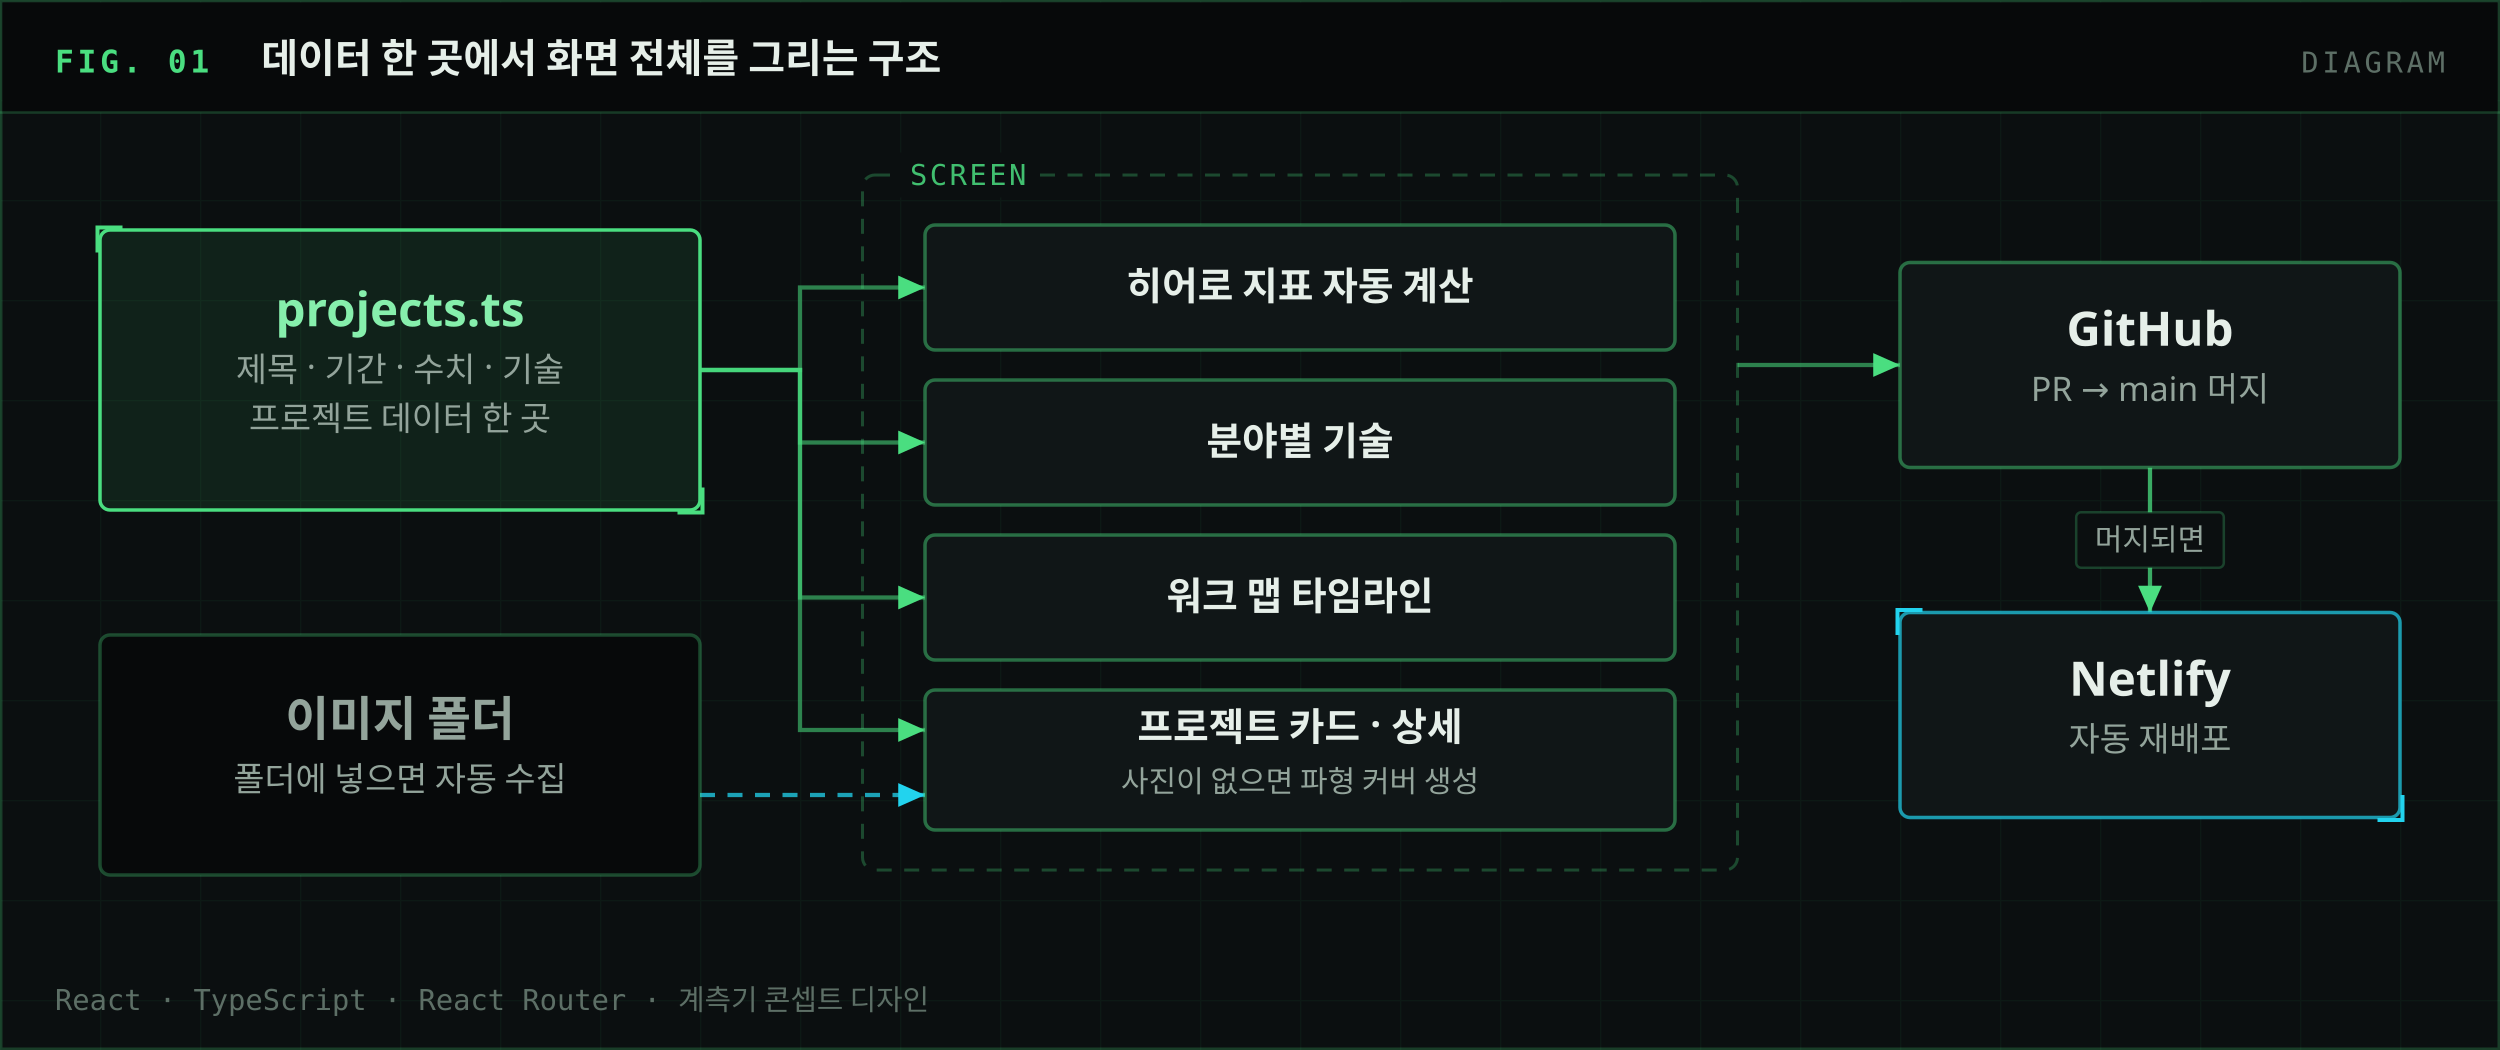
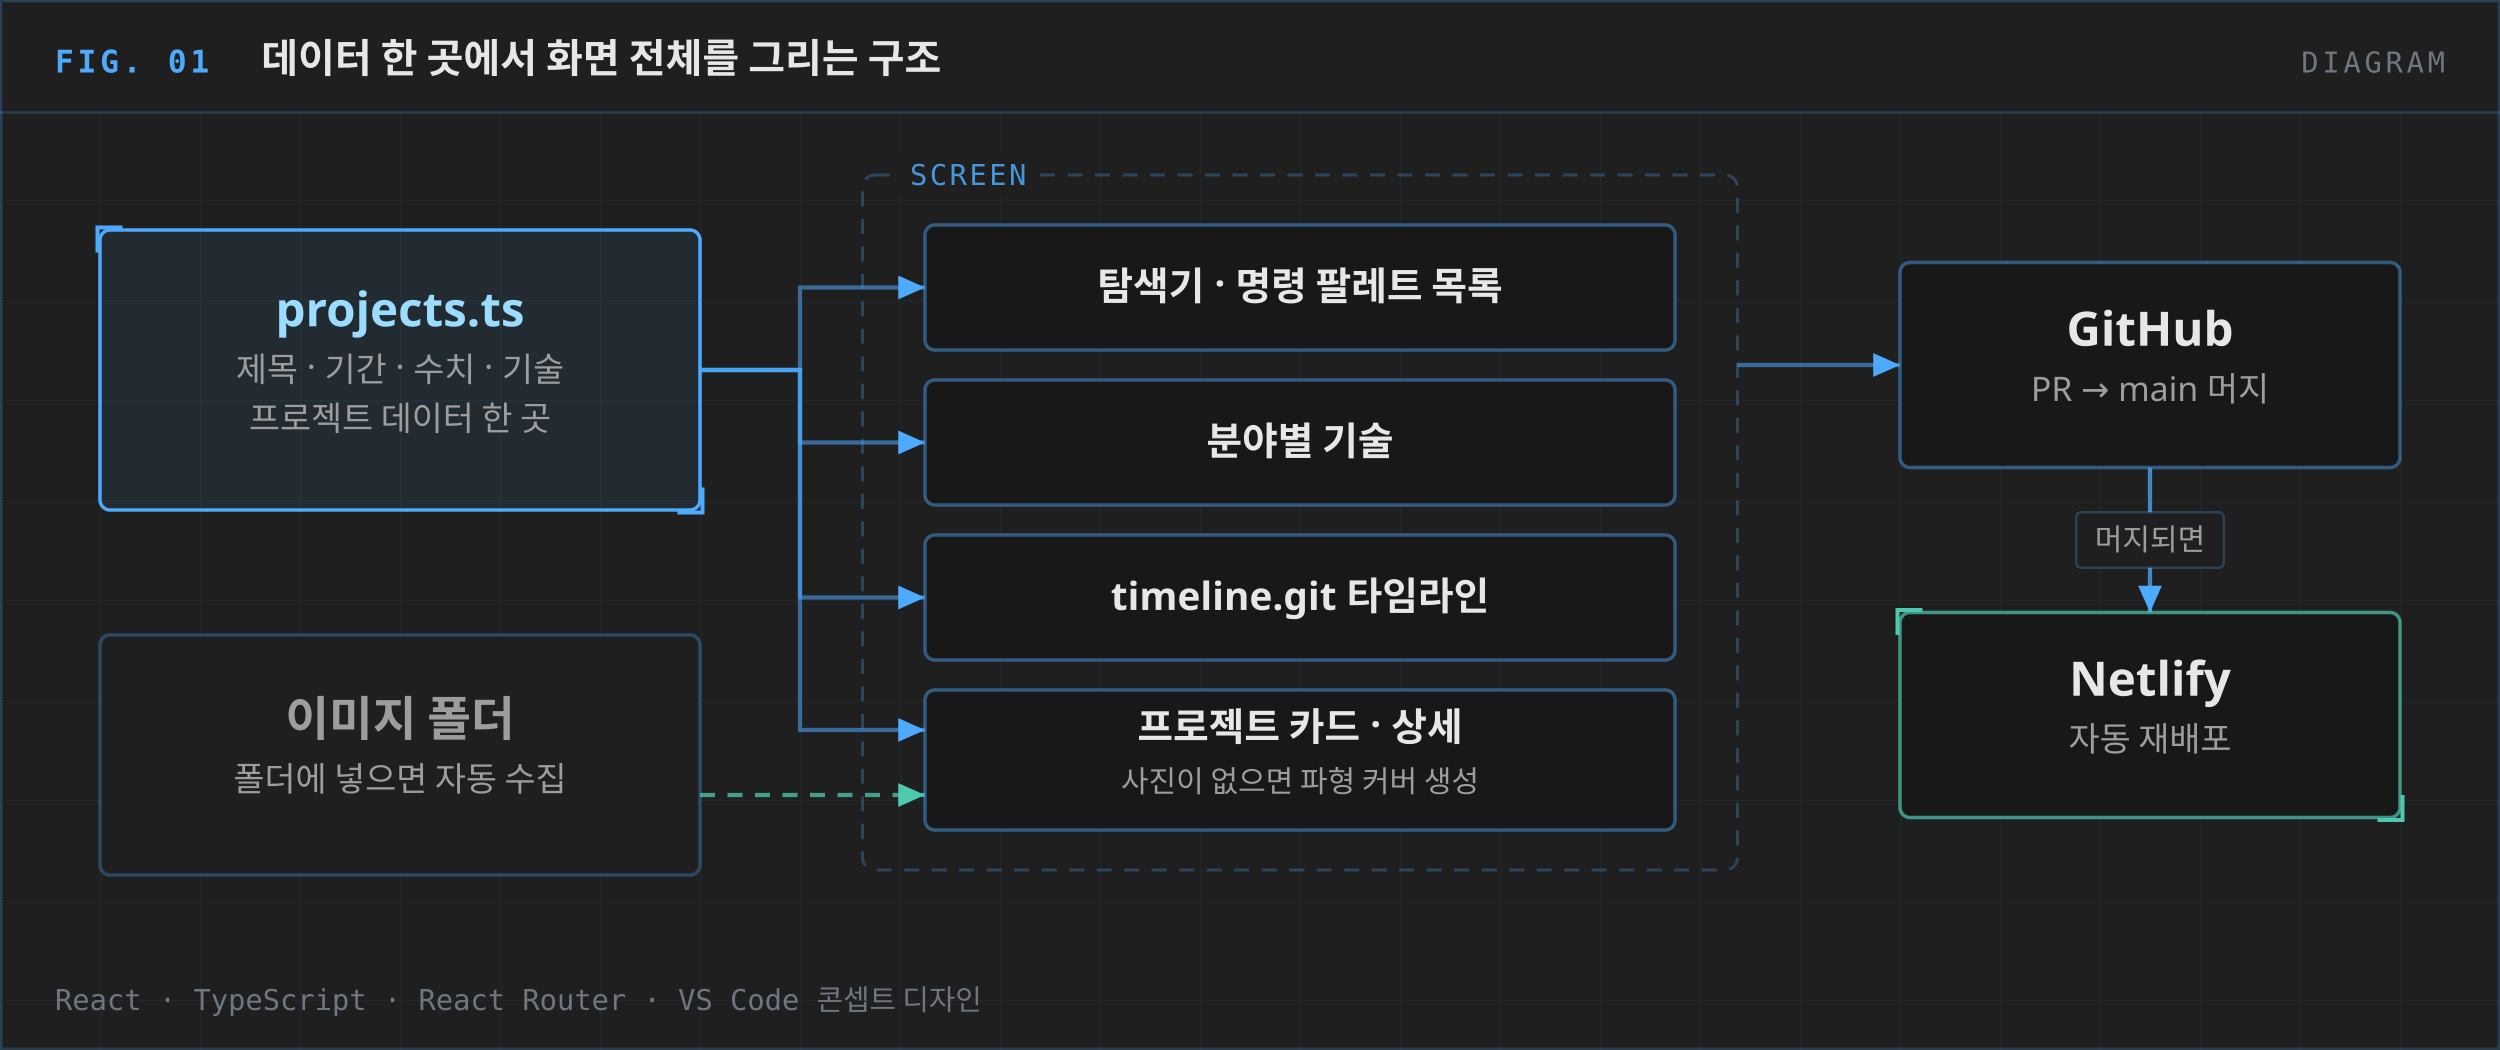
<svg xmlns="http://www.w3.org/2000/svg" width="1000" height="420" viewBox="0 0 1000 420">
  <defs>
    <pattern id="g" width="40" height="40" patternUnits="userSpaceOnUse">
-       <path d="M40 0H0V40" fill="none" stroke="#4ade80" stroke-opacity="0.05" />
+       <path d="M40 0H0V40" fill="none" stroke="#4daafc" stroke-opacity="0.05" />
    </pattern>
    <marker id="ap" viewBox="0 0 10 10" refX="9" refY="5" markerWidth="7" markerHeight="7" orient="auto">
-       <path d="M0,1 L9,5 L0,9 z" fill="#4ade80" />
+       <path d="M0,1 L9,5 L0,9 z" fill="#4daafc" />
    </marker>
    <marker id="aps" viewBox="0 0 10 10" refX="1" refY="5" markerWidth="7" markerHeight="7" orient="auto">
-       <path d="M10,1 L1,5 L10,9 z" fill="#4ade80" />
+       <path d="M10,1 L1,5 L10,9 z" fill="#4daafc" />
    </marker>
    <marker id="ac" viewBox="0 0 10 10" refX="9" refY="5" markerWidth="7" markerHeight="7" orient="auto">
-       <path d="M0,1 L9,5 L0,9 z" fill="#22d3ee" />
+       <path d="M0,1 L9,5 L0,9 z" fill="#4ec9b0" />
    </marker>
    <marker id="acs" viewBox="0 0 10 10" refX="1" refY="5" markerWidth="7" markerHeight="7" orient="auto">
-       <path d="M10,1 L1,5 L10,9 z" fill="#22d3ee" />
+       <path d="M10,1 L1,5 L10,9 z" fill="#4ec9b0" />
    </marker>
    <marker id="aa" viewBox="0 0 10 10" refX="9" refY="5" markerWidth="7" markerHeight="7" orient="auto">
-       <path d="M0,1 L9,5 L0,9 z" fill="#fbbf24" />
+       <path d="M0,1 L9,5 L0,9 z" fill="#e2c08d" />
    </marker>
    <marker id="aas" viewBox="0 0 10 10" refX="1" refY="5" markerWidth="7" markerHeight="7" orient="auto">
-       <path d="M10,1 L1,5 L10,9 z" fill="#fbbf24" />
+       <path d="M10,1 L1,5 L10,9 z" fill="#e2c08d" />
    </marker>
  </defs>
-   <rect width="1000" height="420" fill="#0b0f10" />
+   <rect width="1000" height="420" fill="#1f1f1f" />
  <rect width="1000" height="420" fill="url(#g)" />
-   <rect x="0.5" y="0.5" width="999" height="419" fill="none" stroke="#4ade80" stroke-opacity="0.22" />
-   <rect x="1" y="1" width="998" height="44" fill="#07090a" />
-   <line x1="0" y1="45" x2="1000" y2="45" stroke="#4ade80" stroke-opacity="0.22" />
-   <text x="22" y="29" font-family="'JetBrains Mono', Consolas, 'D2Coding', 'Malgun Gothic', monospace" font-size="12.5" font-weight="700" letter-spacing="1.5" fill="#4ade80">FIG. 01</text>
-   <text x="104.5" y="29" font-family="Pretendard, 'Apple SD Gothic Neo', 'Malgun Gothic', 'Noto Sans KR', sans-serif" font-size="16" font-weight="700" fill="#e6efe9">데이터 한 곳에서 화면 전체를 그리는 구조</text>
-   <text x="978" y="29" text-anchor="end" font-family="'JetBrains Mono', Consolas, 'D2Coding', 'Malgun Gothic', monospace" font-size="11.5" letter-spacing="1.5" fill="#5d6f66">DIAGRAM</text>
-   <rect x="345" y="70" width="350" height="278" rx="5" fill="none" stroke="#4ade80" stroke-opacity="0.28" stroke-width="1.2" stroke-dasharray="6 5" />
-   <rect x="357" y="61" width="55.4" height="18" fill="#0b0f10" />
-   <text x="364" y="74" font-family="'JetBrains Mono', Consolas, 'D2Coding', 'Malgun Gothic', monospace" font-size="11.5" letter-spacing="1" fill="#4ade80" fill-opacity="0.85">SCREEN</text>
-   <path d="M280,148 L320,148 L320,115 L370,115" fill="none" stroke="#4ade80" stroke-opacity="0.55" stroke-width="1.7" marker-end="url(#ap)" />
-   <path d="M280,148 L320,148 L320,239 L370,239" fill="none" stroke="#4ade80" stroke-opacity="0.55" stroke-width="1.7" marker-end="url(#ap)" />
-   <path d="M280,148 L320,148 L320,177 L370,177" fill="none" stroke="#4ade80" stroke-opacity="0.55" stroke-width="1.7" marker-end="url(#ap)" />
-   <path d="M280,148 L320,148 L320,292 L370,292" fill="none" stroke="#4ade80" stroke-opacity="0.55" stroke-width="1.7" marker-end="url(#ap)" />
-   <path d="M280,318 L370,318" fill="none" stroke="#22d3ee" stroke-opacity="0.75" stroke-width="1.7" stroke-dasharray="6 5" marker-end="url(#ac)" />
-   <path d="M860,187 L860,245" fill="none" stroke="#4ade80" stroke-opacity="0.75" stroke-width="1.7" marker-end="url(#ap)" />
-   <rect x="830.48" y="204.9" width="59.04" height="22.2" rx="2" fill="#0b0f10" stroke="#4ade80" stroke-opacity="0.25" />
-   <text x="860" y="220.05" text-anchor="middle" font-family="'JetBrains Mono', Consolas, 'D2Coding', 'Malgun Gothic', monospace" font-size="12" fill="#93a49b">머지되면</text>
-   <path d="M695,146 L760,146" fill="none" stroke="#4ade80" stroke-opacity="0.55" stroke-width="1.7" marker-end="url(#ap)" />
-   <rect x="40" y="92" width="240" height="112" rx="4" fill="rgba(74,222,128,0.09)" stroke="#4ade80" stroke-opacity="1" stroke-width="1.4" />
-   <path d="M39,101 V91 H49 M281,195 V205 H271" fill="none" stroke="#4ade80" stroke-width="1.6" />
-   <text x="160" y="130.505" text-anchor="middle" font-family="Pretendard, 'Apple SD Gothic Neo', 'Malgun Gothic', 'Noto Sans KR', sans-serif" font-size="19" font-weight="700" fill="#86efac">projects.ts</text>
-   <text x="160" y="152.599" text-anchor="middle" font-family="Pretendard, 'Apple SD Gothic Neo', 'Malgun Gothic', 'Noto Sans KR', sans-serif" font-size="13.5" fill="#93a49b">제목 · 기간 · 수치 · 기술</text>
-   <text x="160" y="172.174" text-anchor="middle" font-family="Pretendard, 'Apple SD Gothic Neo', 'Malgun Gothic', 'Noto Sans KR', sans-serif" font-size="13.5" fill="#93a49b">프로젝트 데이터 한 곳</text>
-   <rect x="40" y="254" width="240" height="96" rx="4" fill="#07090a" stroke="#4ade80" stroke-opacity="0.3" stroke-width="1.4" />
-   <text x="160" y="294.292" text-anchor="middle" font-family="Pretendard, 'Apple SD Gothic Neo', 'Malgun Gothic', 'Noto Sans KR', sans-serif" font-size="19" font-weight="700" fill="#93a49b">이미지 폴더</text>
-   <text x="160" y="316.386" text-anchor="middle" font-family="Pretendard, 'Apple SD Gothic Neo', 'Malgun Gothic', 'Noto Sans KR', sans-serif" font-size="13.5" fill="#93a49b">폴더에 넣으면 자동 수집</text>
-   <rect x="370" y="90" width="300" height="50" rx="4" fill="#101617" stroke="#4ade80" stroke-opacity="0.45" stroke-width="1.4" />
-   <text x="520" y="119.96" text-anchor="middle" font-family="Pretendard, 'Apple SD Gothic Neo', 'Malgun Gothic', 'Noto Sans KR', sans-serif" font-size="15.5" font-weight="700" fill="#e6efe9">히어로 지표 자동 계산</text>
-   <rect x="370" y="152" width="300" height="50" rx="4" fill="#101617" stroke="#4ade80" stroke-opacity="0.45" stroke-width="1.4" />
-   <text x="520" y="181.96" text-anchor="middle" font-family="Pretendard, 'Apple SD Gothic Neo', 'Malgun Gothic', 'Noto Sans KR', sans-serif" font-size="15.5" font-weight="700" fill="#e6efe9">분야별 기술</text>
-   <rect x="370" y="214" width="300" height="50" rx="4" fill="#101617" stroke="#4ade80" stroke-opacity="0.45" stroke-width="1.4" />
-   <text x="520" y="243.96" text-anchor="middle" font-family="Pretendard, 'Apple SD Gothic Neo', 'Malgun Gothic', 'Noto Sans KR', sans-serif" font-size="15.5" font-weight="700" fill="#e6efe9">워크 맵 타임라인</text>
-   <rect x="370" y="276" width="300" height="56" rx="4" fill="#101617" stroke="#4ade80" stroke-opacity="0.45" stroke-width="1.4" />
-   <text x="520" y="296.26" text-anchor="middle" font-family="Pretendard, 'Apple SD Gothic Neo', 'Malgun Gothic', 'Noto Sans KR', sans-serif" font-size="15.5" font-weight="700" fill="#e6efe9">프로젝트 카드 · 상세</text>
-   <text x="520" y="316.788" text-anchor="middle" font-family="Pretendard, 'Apple SD Gothic Neo', 'Malgun Gothic', 'Noto Sans KR', sans-serif" font-size="12" fill="#93a49b">사진이 없으면 파형 커버 생성</text>
-   <rect x="760" y="105" width="200" height="82" rx="4" fill="#101617" stroke="#4ade80" stroke-opacity="0.45" stroke-width="1.4" />
-   <text x="860" y="138.293" text-anchor="middle" font-family="Pretendard, 'Apple SD Gothic Neo', 'Malgun Gothic', 'Noto Sans KR', sans-serif" font-size="19" font-weight="700" fill="#e6efe9">GitHub</text>
-   <text x="860" y="160.387" text-anchor="middle" font-family="Pretendard, 'Apple SD Gothic Neo', 'Malgun Gothic', 'Noto Sans KR', sans-serif" font-size="13.5" fill="#93a49b">PR → main 머지</text>
-   <rect x="760" y="245" width="200" height="82" rx="4" fill="#101617" stroke="#22d3ee" stroke-opacity="0.7" stroke-width="1.4" />
-   <path d="M759,254 V244 H769 M961,318 V328 H951" fill="none" stroke="#22d3ee" stroke-width="1.6" />
-   <text x="860" y="278.292" text-anchor="middle" font-family="Pretendard, 'Apple SD Gothic Neo', 'Malgun Gothic', 'Noto Sans KR', sans-serif" font-size="19" font-weight="700" fill="#e6efe9">Netlify</text>
-   <text x="860" y="300.386" text-anchor="middle" font-family="Pretendard, 'Apple SD Gothic Neo', 'Malgun Gothic', 'Noto Sans KR', sans-serif" font-size="13.5" fill="#93a49b">자동 재배포</text>
-   <text x="22" y="404" font-family="'JetBrains Mono', Consolas, 'D2Coding', 'Malgun Gothic', monospace" font-size="11.5" fill="#5d6f66">React · TypeScript · React Router · 계측기 콘셉트 디자인</text>
+   <rect x="0.5" y="0.5" width="999" height="419" fill="none" stroke="#4daafc" stroke-opacity="0.22" />
+   <rect x="1" y="1" width="998" height="44" fill="#1f1f1f" />
+   <line x1="0" y1="45" x2="1000" y2="45" stroke="#4daafc" stroke-opacity="0.22" />
+   <text x="22" y="29" font-family="'JetBrains Mono', Consolas, 'D2Coding', 'Malgun Gothic', monospace" font-size="12.5" font-weight="700" letter-spacing="1.5" fill="#4daafc">FIG. 01</text>
+   <text x="104.5" y="29" font-family="Pretendard, 'Apple SD Gothic Neo', 'Malgun Gothic', 'Noto Sans KR', sans-serif" font-size="16" font-weight="700" fill="#e7e7e7">데이터 한 곳에서 화면 전체를 그리는 구조</text>
+   <text x="978" y="29" text-anchor="end" font-family="'JetBrains Mono', Consolas, 'D2Coding', 'Malgun Gothic', monospace" font-size="11.5" letter-spacing="1.5" fill="#6e7681">DIAGRAM</text>
+   <rect x="345" y="70" width="350" height="278" rx="5" fill="none" stroke="#4daafc" stroke-opacity="0.28" stroke-width="1.2" stroke-dasharray="6 5" />
+   <rect x="357" y="61" width="55.4" height="18" fill="#1f1f1f" />
+   <text x="364" y="74" font-family="'JetBrains Mono', Consolas, 'D2Coding', 'Malgun Gothic', monospace" font-size="11.5" letter-spacing="1" fill="#4daafc" fill-opacity="0.85">SCREEN</text>
+   <path d="M280,148 L320,148 L320,115 L370,115" fill="none" stroke="#4daafc" stroke-opacity="0.55" stroke-width="1.7" marker-end="url(#ap)" />
+   <path d="M280,148 L320,148 L320,239 L370,239" fill="none" stroke="#4daafc" stroke-opacity="0.55" stroke-width="1.7" marker-end="url(#ap)" />
+   <path d="M280,148 L320,148 L320,177 L370,177" fill="none" stroke="#4daafc" stroke-opacity="0.55" stroke-width="1.7" marker-end="url(#ap)" />
+   <path d="M280,148 L320,148 L320,292 L370,292" fill="none" stroke="#4daafc" stroke-opacity="0.55" stroke-width="1.7" marker-end="url(#ap)" />
+   <path d="M280,318 L370,318" fill="none" stroke="#4ec9b0" stroke-opacity="0.75" stroke-width="1.7" stroke-dasharray="6 5" marker-end="url(#ac)" />
+   <path d="M860,187 L860,245" fill="none" stroke="#4daafc" stroke-opacity="0.75" stroke-width="1.7" marker-end="url(#ap)" />
+   <rect x="830.48" y="204.9" width="59.04" height="22.2" rx="2" fill="#1f1f1f" stroke="#4daafc" stroke-opacity="0.25" />
+   <text x="860" y="220.05" text-anchor="middle" font-family="'JetBrains Mono', Consolas, 'D2Coding', 'Malgun Gothic', monospace" font-size="12" fill="#9d9d9d">머지되면</text>
+   <path d="M695,146 L760,146" fill="none" stroke="#4daafc" stroke-opacity="0.55" stroke-width="1.7" marker-end="url(#ap)" />
+   <rect x="40" y="92" width="240" height="112" rx="4" fill="rgba(77,170,252,0.09)" stroke="#4daafc" stroke-opacity="1" stroke-width="1.4" />
+   <path d="M39,101 V91 H49 M281,195 V205 H271" fill="none" stroke="#4daafc" stroke-width="1.6" />
+   <text x="160" y="130.505" text-anchor="middle" font-family="Pretendard, 'Apple SD Gothic Neo', 'Malgun Gothic', 'Noto Sans KR', sans-serif" font-size="19" font-weight="700" fill="#9cdcfe">projects.ts</text>
+   <text x="160" y="152.599" text-anchor="middle" font-family="Pretendard, 'Apple SD Gothic Neo', 'Malgun Gothic', 'Noto Sans KR', sans-serif" font-size="13.5" fill="#9d9d9d">제목 · 기간 · 수치 · 기술</text>
+   <text x="160" y="172.174" text-anchor="middle" font-family="Pretendard, 'Apple SD Gothic Neo', 'Malgun Gothic', 'Noto Sans KR', sans-serif" font-size="13.5" fill="#9d9d9d">프로젝트 데이터 한 곳</text>
+   <rect x="40" y="254" width="240" height="96" rx="4" fill="#1f1f1f" stroke="#4daafc" stroke-opacity="0.3" stroke-width="1.4" />
+   <text x="160" y="294.292" text-anchor="middle" font-family="Pretendard, 'Apple SD Gothic Neo', 'Malgun Gothic', 'Noto Sans KR', sans-serif" font-size="19" font-weight="700" fill="#9d9d9d">이미지 폴더</text>
+   <text x="160" y="316.386" text-anchor="middle" font-family="Pretendard, 'Apple SD Gothic Neo', 'Malgun Gothic', 'Noto Sans KR', sans-serif" font-size="13.5" fill="#9d9d9d">폴더에 넣으면 자동 수집</text>
+   <rect x="370" y="90" width="300" height="50" rx="4" fill="#181818" stroke="#4daafc" stroke-opacity="0.45" stroke-width="1.4" />
+   <text x="520" y="119.96" text-anchor="middle" font-family="Pretendard, 'Apple SD Gothic Neo', 'Malgun Gothic', 'Noto Sans KR', sans-serif" font-size="15.5" font-weight="700" fill="#e7e7e7">탐색기 · 명령 팔레트 목록</text>
+   <rect x="370" y="152" width="300" height="50" rx="4" fill="#181818" stroke="#4daafc" stroke-opacity="0.45" stroke-width="1.4" />
+   <text x="520" y="181.96" text-anchor="middle" font-family="Pretendard, 'Apple SD Gothic Neo', 'Malgun Gothic', 'Noto Sans KR', sans-serif" font-size="15.5" font-weight="700" fill="#e7e7e7">분야별 기술</text>
+   <rect x="370" y="214" width="300" height="50" rx="4" fill="#181818" stroke="#4daafc" stroke-opacity="0.45" stroke-width="1.4" />
+   <text x="520" y="243.96" text-anchor="middle" font-family="Pretendard, 'Apple SD Gothic Neo', 'Malgun Gothic', 'Noto Sans KR', sans-serif" font-size="15.5" font-weight="700" fill="#e7e7e7">timeline.git 타임라인</text>
+   <rect x="370" y="276" width="300" height="56" rx="4" fill="#181818" stroke="#4daafc" stroke-opacity="0.45" stroke-width="1.4" />
+   <text x="520" y="296.26" text-anchor="middle" font-family="Pretendard, 'Apple SD Gothic Neo', 'Malgun Gothic', 'Noto Sans KR', sans-serif" font-size="15.5" font-weight="700" fill="#e7e7e7">프로젝트 카드 · 상세</text>
+   <text x="520" y="316.788" text-anchor="middle" font-family="Pretendard, 'Apple SD Gothic Neo', 'Malgun Gothic', 'Noto Sans KR', sans-serif" font-size="12" fill="#9d9d9d">사진이 없으면 파형 커버 생성</text>
+   <rect x="760" y="105" width="200" height="82" rx="4" fill="#181818" stroke="#4daafc" stroke-opacity="0.45" stroke-width="1.4" />
+   <text x="860" y="138.293" text-anchor="middle" font-family="Pretendard, 'Apple SD Gothic Neo', 'Malgun Gothic', 'Noto Sans KR', sans-serif" font-size="19" font-weight="700" fill="#e7e7e7">GitHub</text>
+   <text x="860" y="160.387" text-anchor="middle" font-family="Pretendard, 'Apple SD Gothic Neo', 'Malgun Gothic', 'Noto Sans KR', sans-serif" font-size="13.5" fill="#9d9d9d">PR → main 머지</text>
+   <rect x="760" y="245" width="200" height="82" rx="4" fill="#181818" stroke="#4ec9b0" stroke-opacity="0.7" stroke-width="1.4" />
+   <path d="M759,254 V244 H769 M961,318 V328 H951" fill="none" stroke="#4ec9b0" stroke-width="1.6" />
+   <text x="860" y="278.292" text-anchor="middle" font-family="Pretendard, 'Apple SD Gothic Neo', 'Malgun Gothic', 'Noto Sans KR', sans-serif" font-size="19" font-weight="700" fill="#e7e7e7">Netlify</text>
+   <text x="860" y="300.386" text-anchor="middle" font-family="Pretendard, 'Apple SD Gothic Neo', 'Malgun Gothic', 'Noto Sans KR', sans-serif" font-size="13.5" fill="#9d9d9d">자동 재배포</text>
+   <text x="22" y="404" font-family="'JetBrains Mono', Consolas, 'D2Coding', 'Malgun Gothic', monospace" font-size="11.5" fill="#6e7681">React · TypeScript · React Router · VS Code 콘셉트 디자인</text>
</svg>
